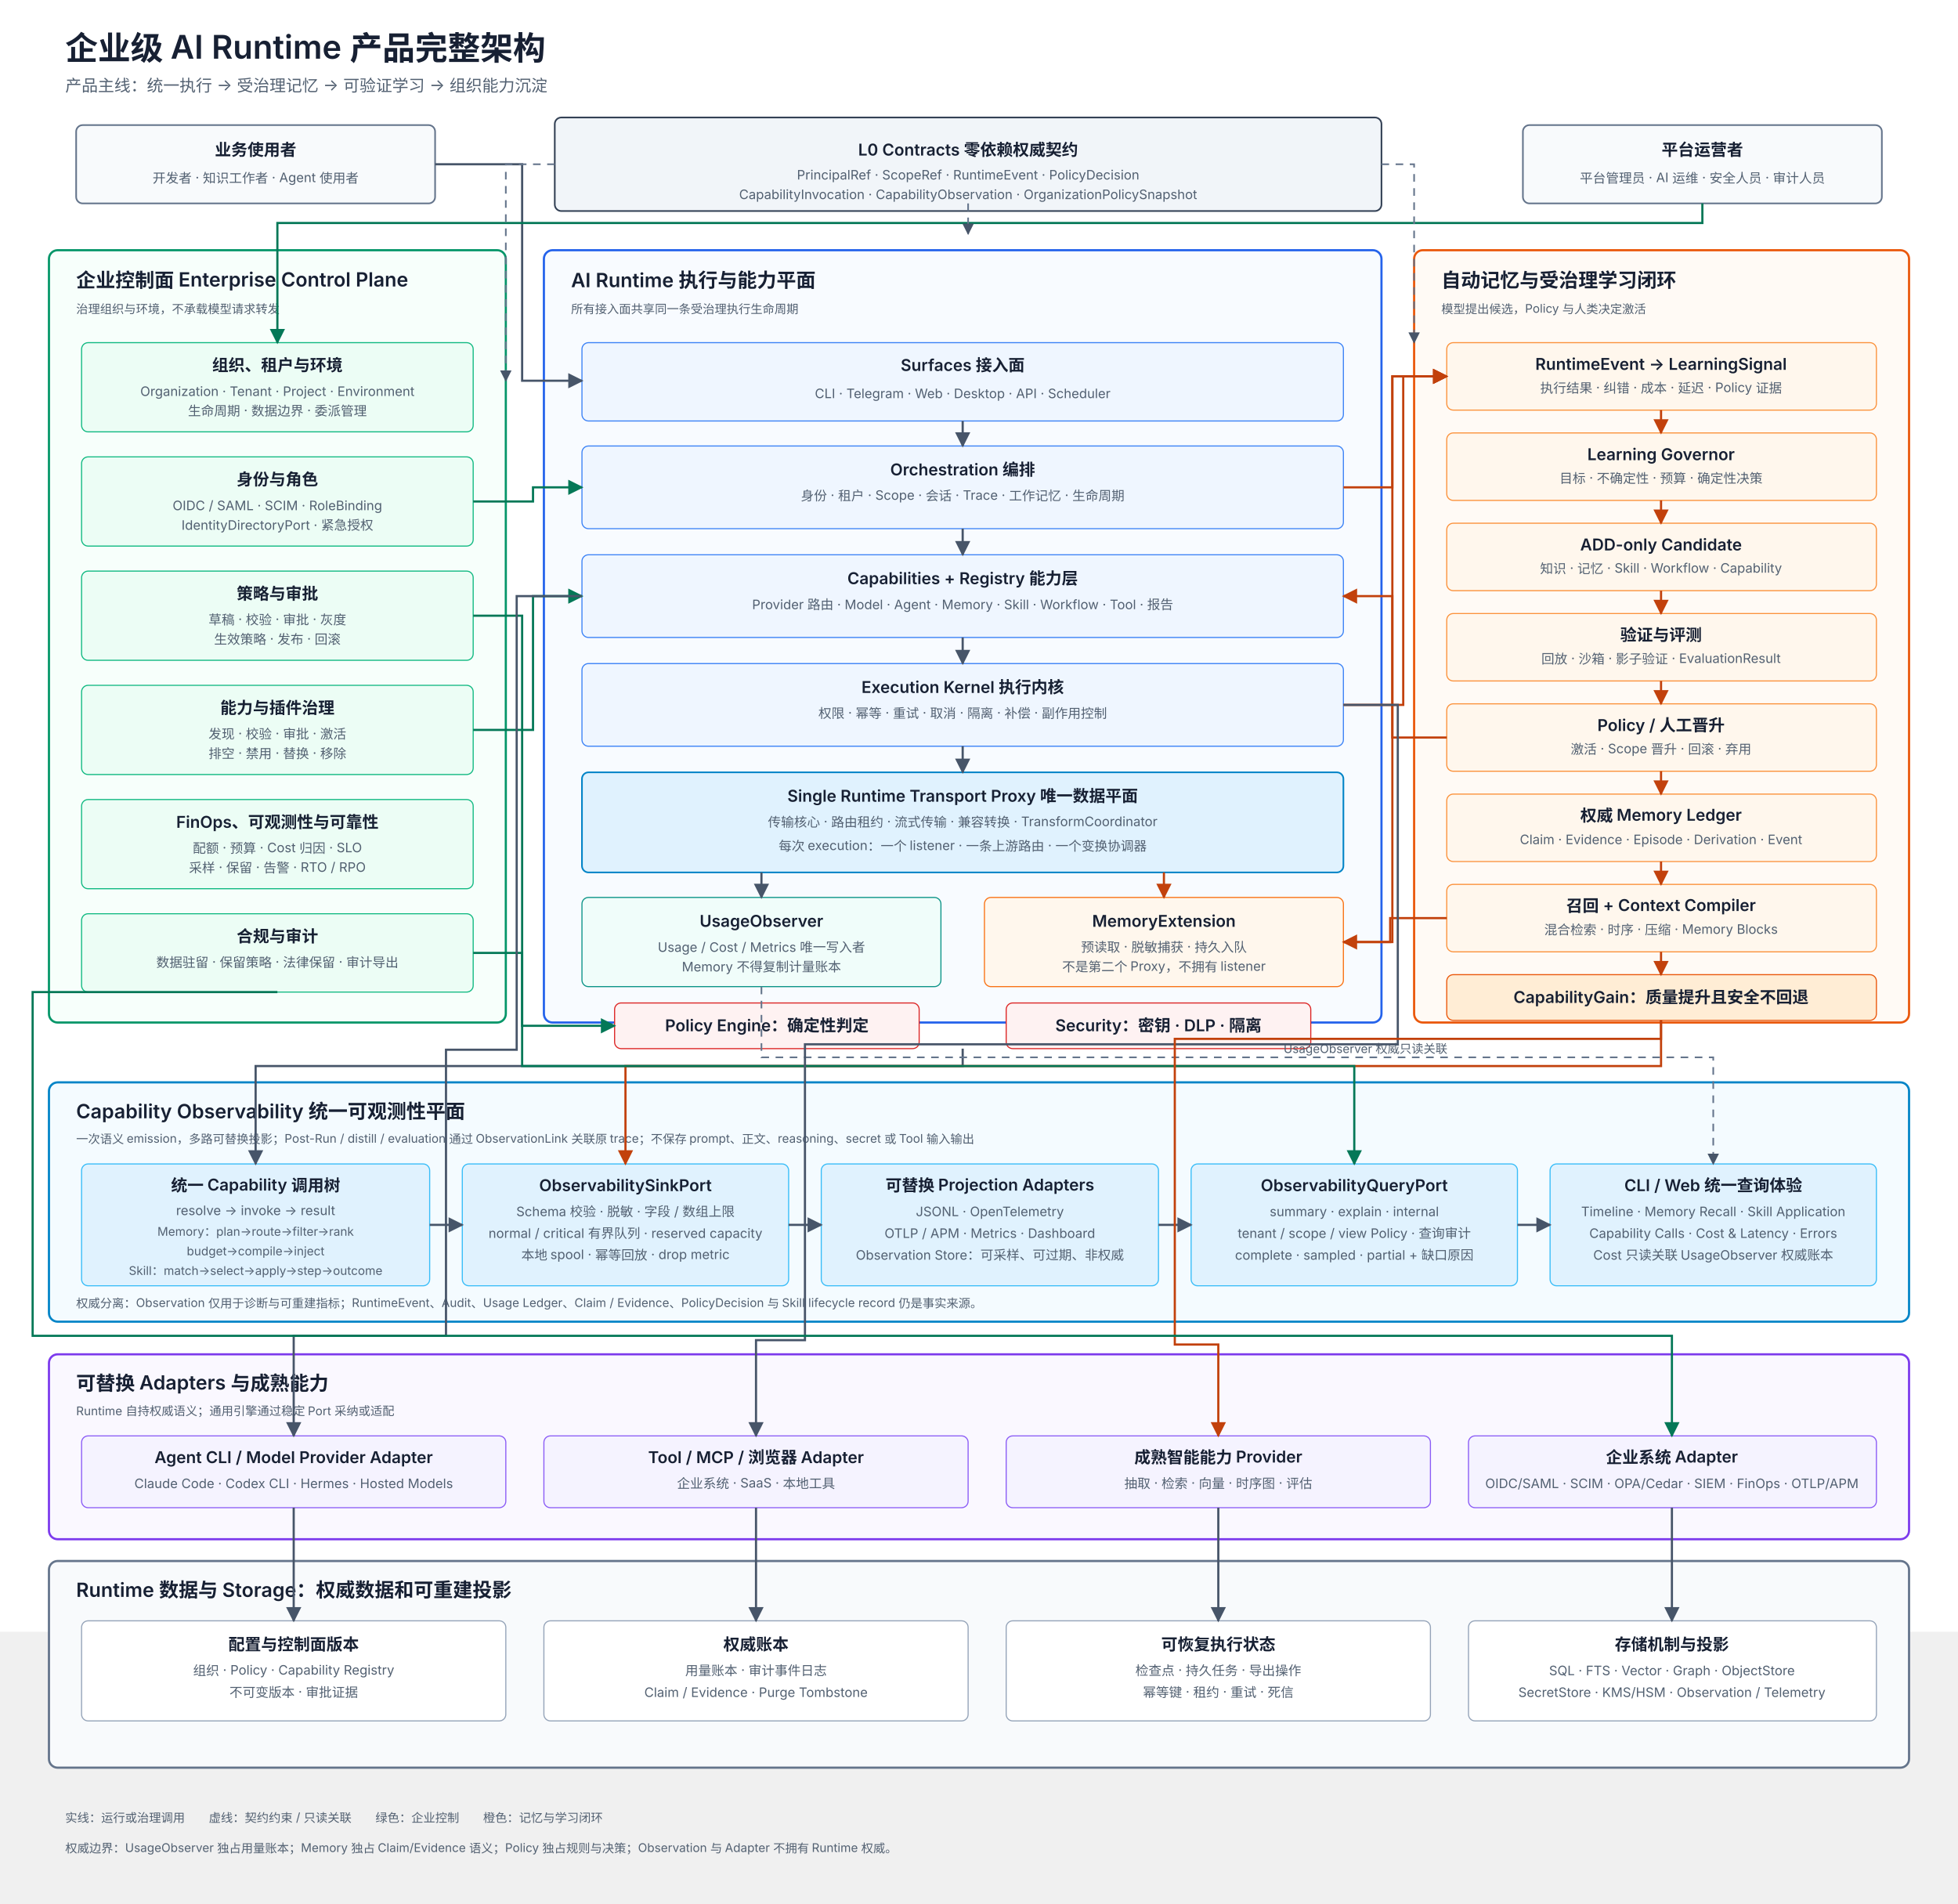
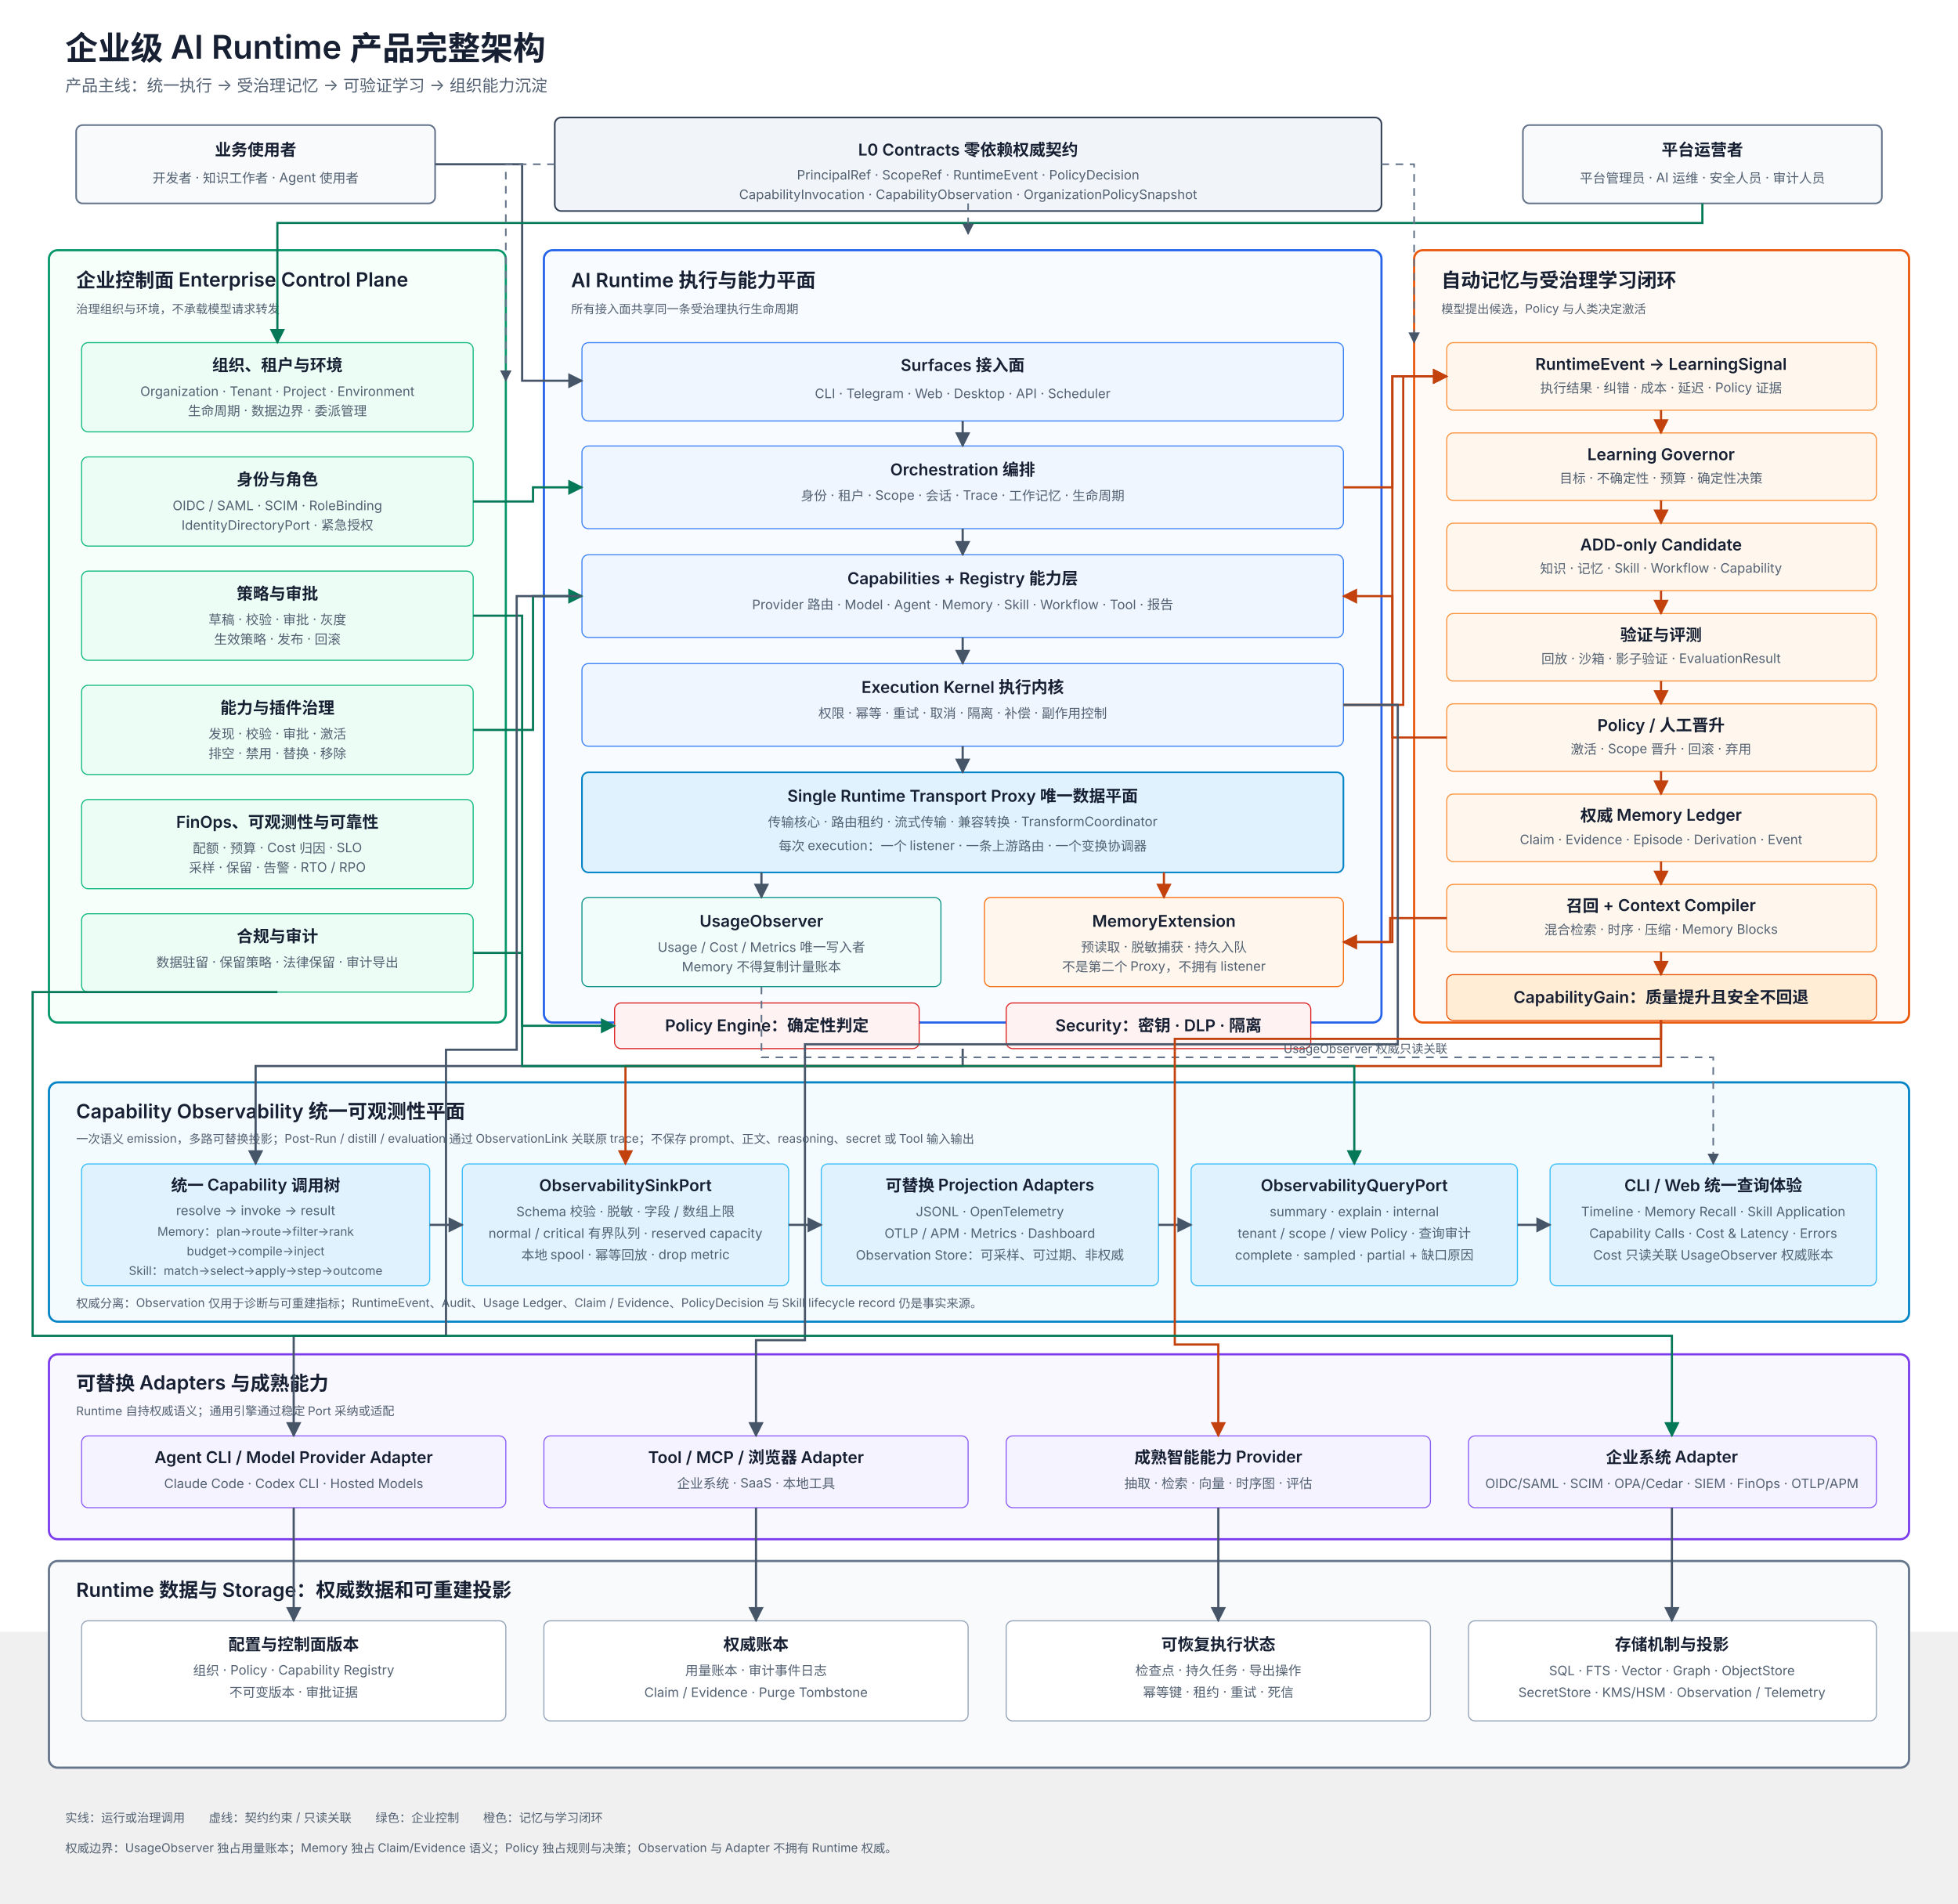
<svg xmlns="http://www.w3.org/2000/svg" width="1800" height="1750" viewBox="0 0 1800 1750" role="img" aria-labelledby="title desc">
  <defs>
    <marker id="arrow" viewBox="0 0 10 10" refX="9" refY="5" markerWidth="7" markerHeight="7" orient="auto-start-reverse">
      <path d="M 0 0 L 10 5 L 0 10 z" fill="#475569" />
    </marker>
    <marker id="arrow-green" viewBox="0 0 10 10" refX="9" refY="5" markerWidth="7" markerHeight="7" orient="auto-start-reverse">
      <path d="M 0 0 L 10 5 L 0 10 z" fill="#047857" />
    </marker>
    <marker id="arrow-orange" viewBox="0 0 10 10" refX="9" refY="5" markerWidth="7" markerHeight="7" orient="auto-start-reverse">
      <path d="M 0 0 L 10 5 L 0 10 z" fill="#c2410c" />
    </marker>
    <style>
      text { font-family: Inter, "PingFang SC", "Microsoft YaHei", "Noto Sans CJK SC", sans-serif; fill: #172033; letter-spacing: 0; }
      .page-title { font-size: 30px; font-weight: 600; }
      .subtitle { font-size: 15px; fill: #526071; }
      .section-title { font-size: 18px; font-weight: 600; }
      .node-title { font-size: 15px; font-weight: 600; }
      .node-body { font-size: 12px; fill: #526071; }
      .small { font-size: 11px; fill: #526071; }
      .edge { fill: none; stroke: #475569; stroke-width: 2; marker-end: url(#arrow); }
      .edge-dashed { fill: none; stroke: #64748b; stroke-width: 1.5; stroke-dasharray: 7 6; marker-end: url(#arrow); }
      .edge-green { fill: none; stroke: #047857; stroke-width: 2; marker-end: url(#arrow-green); }
      .edge-orange { fill: none; stroke: #c2410c; stroke-width: 2; marker-end: url(#arrow-orange); }
    </style>
  </defs>
  <rect width="1800" height="1500" fill="#ffffff" />
  <text x="60" y="55" class="page-title">企业级 AI Runtime 产品完整架构</text>
  <text x="60" y="84" class="subtitle">产品主线：统一执行 → 受治理记忆 → 可验证学习 → 组织能力沉淀</text>
  <rect x="70" y="115" width="330" height="72" rx="6" fill="#f8fafc" stroke="#64748b" stroke-width="1.5" />
  <text x="235" y="143" text-anchor="middle" class="node-title">业务使用者</text>
  <text x="235" y="168" text-anchor="middle" class="node-body">开发者 · 知识工作者 · Agent 使用者</text>
  <rect x="510" y="108" width="760" height="86" rx="6" fill="#f1f5f9" stroke="#334155" stroke-width="1.5" />
  <text x="890" y="143" text-anchor="middle" class="node-title">L0 Contracts 零依赖权威契约</text>
  <text x="890" y="165" text-anchor="middle" class="node-body">PrincipalRef · ScopeRef · RuntimeEvent · PolicyDecision</text>
  <text x="890" y="183" text-anchor="middle" class="node-body">CapabilityInvocation · CapabilityObservation · OrganizationPolicySnapshot</text>
  <rect x="1400" y="115" width="330" height="72" rx="6" fill="#f8fafc" stroke="#64748b" stroke-width="1.5" />
  <text x="1565" y="143" text-anchor="middle" class="node-title">平台运营者</text>
  <text x="1565" y="168" text-anchor="middle" class="node-body">平台管理员 · AI 运维 · 安全人员 · 审计人员</text>
  <rect x="45" y="230" width="420" height="710" rx="8" fill="#f7fffb" stroke="#059669" stroke-width="2" />
  <text x="70" y="264" class="section-title">企业控制面 Enterprise Control Plane</text>
  <text x="70" y="288" class="small">治理组织与环境，不承载模型请求转发</text>
  <rect x="75" y="315" width="360" height="82" rx="6" fill="#ecfdf5" stroke="#10b981" />
  <text x="255" y="341" text-anchor="middle" class="node-title">组织、租户与环境</text>
  <text x="255" y="364" text-anchor="middle" class="node-body">Organization · Tenant · Project · Environment</text>
  <text x="255" y="382" text-anchor="middle" class="node-body">生命周期 · 数据边界 · 委派管理</text>
  <rect x="75" y="420" width="360" height="82" rx="6" fill="#ecfdf5" stroke="#10b981" />
  <text x="255" y="446" text-anchor="middle" class="node-title">身份与角色</text>
  <text x="255" y="469" text-anchor="middle" class="node-body">OIDC / SAML · SCIM · RoleBinding</text>
  <text x="255" y="487" text-anchor="middle" class="node-body">IdentityDirectoryPort · 紧急授权</text>
  <rect x="75" y="525" width="360" height="82" rx="6" fill="#ecfdf5" stroke="#10b981" />
  <text x="255" y="551" text-anchor="middle" class="node-title">策略与审批</text>
  <text x="255" y="574" text-anchor="middle" class="node-body">草稿 · 校验 · 审批 · 灰度</text>
  <text x="255" y="592" text-anchor="middle" class="node-body">生效策略 · 发布 · 回滚</text>
  <rect x="75" y="630" width="360" height="82" rx="6" fill="#ecfdf5" stroke="#10b981" />
  <text x="255" y="656" text-anchor="middle" class="node-title">能力与插件治理</text>
  <text x="255" y="679" text-anchor="middle" class="node-body">发现 · 校验 · 审批 · 激活</text>
  <text x="255" y="697" text-anchor="middle" class="node-body">排空 · 禁用 · 替换 · 移除</text>
  <rect x="75" y="735" width="360" height="82" rx="6" fill="#ecfdf5" stroke="#10b981" />
  <text x="255" y="761" text-anchor="middle" class="node-title">FinOps、可观测性与可靠性</text>
  <text x="255" y="784" text-anchor="middle" class="node-body">配额 · 预算 · Cost 归因 · SLO</text>
  <text x="255" y="802" text-anchor="middle" class="node-body">采样 · 保留 · 告警 · RTO / RPO</text>
  <rect x="75" y="840" width="360" height="72" rx="6" fill="#ecfdf5" stroke="#10b981" />
  <text x="255" y="866" text-anchor="middle" class="node-title">合规与审计</text>
  <text x="255" y="889" text-anchor="middle" class="node-body">数据驻留 · 保留策略 · 法律保留 · 审计导出</text>
  <rect x="500" y="230" width="770" height="710" rx="8" fill="#f8fbff" stroke="#2563eb" stroke-width="2" />
  <text x="525" y="264" class="section-title">AI Runtime 执行与能力平面</text>
  <text x="525" y="288" class="small">所有接入面共享同一条受治理执行生命周期</text>
  <rect x="535" y="315" width="700" height="72" rx="6" fill="#eff6ff" stroke="#3b82f6" />
  <text x="885" y="341" text-anchor="middle" class="node-title">Surfaces 接入面</text>
  <text x="885" y="366" text-anchor="middle" class="node-body">CLI · Telegram · Web · Desktop · API · Scheduler</text>
  <rect x="535" y="410" width="700" height="76" rx="6" fill="#eff6ff" stroke="#3b82f6" />
  <text x="885" y="437" text-anchor="middle" class="node-title">Orchestration 编排</text>
  <text x="885" y="460" text-anchor="middle" class="node-body">身份 · 租户 · Scope · 会话 · Trace · 工作记忆 · 生命周期</text>
  <rect x="535" y="510" width="700" height="76" rx="6" fill="#eff6ff" stroke="#3b82f6" />
  <text x="885" y="537" text-anchor="middle" class="node-title">Capabilities + Registry 能力层</text>
  <text x="885" y="560" text-anchor="middle" class="node-body">Provider 路由 · Model · Agent · Memory · Skill · Workflow · Tool · 报告</text>
  <rect x="535" y="610" width="700" height="76" rx="6" fill="#eff6ff" stroke="#3b82f6" />
  <text x="885" y="637" text-anchor="middle" class="node-title">Execution Kernel 执行内核</text>
  <text x="885" y="660" text-anchor="middle" class="node-body">权限 · 幂等 · 重试 · 取消 · 隔离 · 补偿 · 副作用控制</text>
  <rect x="535" y="710" width="700" height="92" rx="6" fill="#e0f2fe" stroke="#0284c7" stroke-width="1.5" />
  <text x="885" y="737" text-anchor="middle" class="node-title">Single Runtime Transport Proxy 唯一数据平面</text>
  <text x="885" y="760" text-anchor="middle" class="node-body">传输核心 · 路由租约 · 流式传输 · 兼容转换 · TransformCoordinator</text>
  <text x="885" y="782" text-anchor="middle" class="node-body">每次 execution：一个 listener · 一条上游路由 · 一个变换协调器</text>
  <rect x="535" y="825" width="330" height="82" rx="6" fill="#f0fdfa" stroke="#0d9488" />
  <text x="700" y="852" text-anchor="middle" class="node-title">UsageObserver</text>
  <text x="700" y="875" text-anchor="middle" class="node-body">Usage / Cost / Metrics 唯一写入者</text>
  <text x="700" y="893" text-anchor="middle" class="node-body">Memory 不得复制计量账本</text>
  <rect x="905" y="825" width="330" height="82" rx="6" fill="#fff7ed" stroke="#f97316" />
  <text x="1070" y="852" text-anchor="middle" class="node-title">MemoryExtension</text>
  <text x="1070" y="875" text-anchor="middle" class="node-body">预读取 · 脱敏捕获 · 持久入队</text>
  <text x="1070" y="893" text-anchor="middle" class="node-body">不是第二个 Proxy，不拥有 listener</text>
  <rect x="565" y="922" width="280" height="42" rx="6" fill="#fef2f2" stroke="#dc2626" />
  <text x="705" y="948" text-anchor="middle" class="node-title">Policy Engine：确定性判定</text>
  <rect x="925" y="922" width="280" height="42" rx="6" fill="#fef2f2" stroke="#dc2626" />
  <text x="1065" y="948" text-anchor="middle" class="node-title">Security：密钥 · DLP · 隔离</text>
  <rect x="1300" y="230" width="455" height="710" rx="8" fill="#fffaf5" stroke="#ea580c" stroke-width="2" />
  <text x="1325" y="264" class="section-title">自动记忆与受治理学习闭环</text>
  <text x="1325" y="288" class="small">模型提出候选，Policy 与人类决定激活</text>
  <rect x="1330" y="315" width="395" height="62" rx="6" fill="#fff7ed" stroke="#fb923c" />
  <text x="1527" y="340" text-anchor="middle" class="node-title">RuntimeEvent → LearningSignal</text>
  <text x="1527" y="361" text-anchor="middle" class="node-body">执行结果 · 纠错 · 成本 · 延迟 · Policy 证据</text>
  <rect x="1330" y="398" width="395" height="62" rx="6" fill="#fff7ed" stroke="#fb923c" />
  <text x="1527" y="423" text-anchor="middle" class="node-title">Learning Governor</text>
  <text x="1527" y="444" text-anchor="middle" class="node-body">目标 · 不确定性 · 预算 · 确定性决策</text>
  <rect x="1330" y="481" width="395" height="62" rx="6" fill="#fff7ed" stroke="#fb923c" />
  <text x="1527" y="506" text-anchor="middle" class="node-title">ADD-only Candidate</text>
  <text x="1527" y="527" text-anchor="middle" class="node-body">知识 · 记忆 · Skill · Workflow · Capability</text>
  <rect x="1330" y="564" width="395" height="62" rx="6" fill="#fff7ed" stroke="#fb923c" />
  <text x="1527" y="589" text-anchor="middle" class="node-title">验证与评测</text>
  <text x="1527" y="610" text-anchor="middle" class="node-body">回放 · 沙箱 · 影子验证 · EvaluationResult</text>
  <rect x="1330" y="647" width="395" height="62" rx="6" fill="#fff7ed" stroke="#fb923c" />
  <text x="1527" y="672" text-anchor="middle" class="node-title">Policy / 人工晋升</text>
  <text x="1527" y="693" text-anchor="middle" class="node-body">激活 · Scope 晋升 · 回滚 · 弃用</text>
  <rect x="1330" y="730" width="395" height="62" rx="6" fill="#fff7ed" stroke="#fb923c" />
  <text x="1527" y="755" text-anchor="middle" class="node-title">权威 Memory Ledger</text>
  <text x="1527" y="776" text-anchor="middle" class="node-body">Claim · Evidence · Episode · Derivation · Event</text>
  <rect x="1330" y="813" width="395" height="62" rx="6" fill="#fff7ed" stroke="#fb923c" />
  <text x="1527" y="838" text-anchor="middle" class="node-title">召回 + Context Compiler</text>
  <text x="1527" y="859" text-anchor="middle" class="node-body">混合检索 · 时序 · 压缩 · Memory Blocks</text>
  <rect x="1330" y="896" width="395" height="42" rx="6" fill="#ffedd5" stroke="#ea580c" />
  <text x="1527" y="922" text-anchor="middle" class="node-title">CapabilityGain：质量提升且安全不回退</text>
  <rect x="45" y="995" width="1710" height="220" rx="8" fill="#f4fbff" stroke="#0284c7" stroke-width="2" />
  <text x="70" y="1028" class="section-title">Capability Observability 统一可观测性平面</text>
  <text x="70" y="1051" class="small">一次语义 emission，多路可替换投影；Post-Run / distill / evaluation 通过 ObservationLink 关联原 trace；不保存 prompt、正文、reasoning、secret 或 Tool 输入输出</text>
  <rect x="75" y="1070" width="320" height="112" rx="6" fill="#e0f2fe" stroke="#38bdf8" />
  <text x="235" y="1095" text-anchor="middle" class="node-title">统一 Capability 调用树</text>
  <text x="235" y="1117" text-anchor="middle" class="node-body">resolve → invoke → result</text>
  <text x="235" y="1136" text-anchor="middle" class="small">Memory：plan→route→filter→rank</text>
  <text x="235" y="1154" text-anchor="middle" class="small">budget→compile→inject</text>
  <text x="235" y="1172" text-anchor="middle" class="small">Skill：match→select→apply→step→outcome</text>
  <rect x="425" y="1070" width="300" height="112" rx="6" fill="#e0f2fe" stroke="#38bdf8" />
  <text x="575" y="1095" text-anchor="middle" class="node-title">ObservabilitySinkPort</text>
  <text x="575" y="1118" text-anchor="middle" class="node-body">Schema 校验 · 脱敏 · 字段 / 数组上限</text>
  <text x="575" y="1138" text-anchor="middle" class="node-body">normal / critical 有界队列 · reserved capacity</text>
  <text x="575" y="1158" text-anchor="middle" class="node-body">本地 spool · 幂等回放 · drop metric</text>
  <rect x="755" y="1070" width="310" height="112" rx="6" fill="#e0f2fe" stroke="#38bdf8" />
  <text x="910" y="1095" text-anchor="middle" class="node-title">可替换 Projection Adapters</text>
  <text x="910" y="1118" text-anchor="middle" class="node-body">JSONL · OpenTelemetry</text>
  <text x="910" y="1138" text-anchor="middle" class="node-body">OTLP / APM · Metrics · Dashboard</text>
  <text x="910" y="1158" text-anchor="middle" class="node-body">Observation Store：可采样、可过期、非权威</text>
  <rect x="1095" y="1070" width="300" height="112" rx="6" fill="#e0f2fe" stroke="#38bdf8" />
  <text x="1245" y="1095" text-anchor="middle" class="node-title">ObservabilityQueryPort</text>
  <text x="1245" y="1118" text-anchor="middle" class="node-body">summary · explain · internal</text>
  <text x="1245" y="1138" text-anchor="middle" class="node-body">tenant / scope / view Policy · 查询审计</text>
  <text x="1245" y="1158" text-anchor="middle" class="node-body">complete · sampled · partial + 缺口原因</text>
  <rect x="1425" y="1070" width="300" height="112" rx="6" fill="#e0f2fe" stroke="#38bdf8" />
  <text x="1575" y="1095" text-anchor="middle" class="node-title">CLI / Web 统一查询体验</text>
  <text x="1575" y="1118" text-anchor="middle" class="node-body">Timeline · Memory Recall · Skill Application</text>
  <text x="1575" y="1138" text-anchor="middle" class="node-body">Capability Calls · Cost &amp; Latency · Errors</text>
  <text x="1575" y="1158" text-anchor="middle" class="node-body">Cost 只读关联 UsageObserver 权威账本</text>
  <path class="edge" d="M 395 1126 H 425" />
  <path class="edge" d="M 725 1126 H 755" />
  <path class="edge" d="M 1065 1126 H 1095" />
  <path class="edge" d="M 1395 1126 H 1425" />
  <text x="70" y="1202" class="small">权威分离：Observation 仅用于诊断与可重建指标；RuntimeEvent、Audit、Usage Ledger、Claim / Evidence、PolicyDecision 与 Skill lifecycle record 仍是事实来源。</text>
  <rect x="45" y="1245" width="1710" height="170" rx="8" fill="#faf8ff" stroke="#7c3aed" stroke-width="2" />
  <text x="70" y="1278" class="section-title">可替换 Adapters 与成熟能力</text>
  <text x="70" y="1301" class="small">Runtime 自持权威语义；通用引擎通过稳定 Port 采纳或适配</text>
  <rect x="75" y="1320" width="390" height="66" rx="6" fill="#f5f3ff" stroke="#8b5cf6" />
  <text x="270" y="1345" text-anchor="middle" class="node-title">Agent CLI / Model Provider Adapter</text>
-   <text x="270" y="1368" text-anchor="middle" class="node-body">Claude Code · Codex CLI · Hermes · Hosted Models</text>
+   <text x="270" y="1368" text-anchor="middle" class="node-body">Claude Code · Codex CLI · Hosted Models</text>
  <rect x="500" y="1320" width="390" height="66" rx="6" fill="#f5f3ff" stroke="#8b5cf6" />
  <text x="695" y="1345" text-anchor="middle" class="node-title">Tool / MCP / 浏览器 Adapter</text>
  <text x="695" y="1368" text-anchor="middle" class="node-body">企业系统 · SaaS · 本地工具</text>
  <rect x="925" y="1320" width="390" height="66" rx="6" fill="#f5f3ff" stroke="#8b5cf6" />
  <text x="1120" y="1345" text-anchor="middle" class="node-title">成熟智能能力 Provider</text>
  <text x="1120" y="1368" text-anchor="middle" class="node-body">抽取 · 检索 · 向量 · 时序图 · 评估</text>
  <rect x="1350" y="1320" width="375" height="66" rx="6" fill="#f5f3ff" stroke="#8b5cf6" />
  <text x="1537" y="1345" text-anchor="middle" class="node-title">企业系统 Adapter</text>
  <text x="1537" y="1368" text-anchor="middle" class="node-body">OIDC/SAML · SCIM · OPA/Cedar · SIEM · FinOps · OTLP/APM</text>
  <rect x="45" y="1435" width="1710" height="190" rx="8" fill="#f8fafc" stroke="#64748b" stroke-width="2" />
  <text x="70" y="1468" class="section-title">Runtime 数据与 Storage：权威数据和可重建投影</text>
  <rect x="75" y="1490" width="390" height="92" rx="6" fill="#ffffff" stroke="#94a3b8" />
  <text x="270" y="1517" text-anchor="middle" class="node-title">配置与控制面版本</text>
  <text x="270" y="1540" text-anchor="middle" class="node-body">组织 · Policy · Capability Registry</text>
  <text x="270" y="1560" text-anchor="middle" class="node-body">不可变版本 · 审批证据</text>
  <rect x="500" y="1490" width="390" height="92" rx="6" fill="#ffffff" stroke="#94a3b8" />
  <text x="695" y="1517" text-anchor="middle" class="node-title">权威账本</text>
  <text x="695" y="1540" text-anchor="middle" class="node-body">用量账本 · 审计事件日志</text>
  <text x="695" y="1560" text-anchor="middle" class="node-body">Claim / Evidence · Purge Tombstone</text>
  <rect x="925" y="1490" width="390" height="92" rx="6" fill="#ffffff" stroke="#94a3b8" />
  <text x="1120" y="1517" text-anchor="middle" class="node-title">可恢复执行状态</text>
  <text x="1120" y="1540" text-anchor="middle" class="node-body">检查点 · 持久任务 · 导出操作</text>
  <text x="1120" y="1560" text-anchor="middle" class="node-body">幂等键 · 租约 · 重试 · 死信</text>
  <rect x="1350" y="1490" width="375" height="92" rx="6" fill="#ffffff" stroke="#94a3b8" />
  <text x="1537" y="1517" text-anchor="middle" class="node-title">存储机制与投影</text>
  <text x="1537" y="1540" text-anchor="middle" class="node-body">SQL · FTS · Vector · Graph · ObjectStore</text>
  <text x="1537" y="1560" text-anchor="middle" class="node-body">SecretStore · KMS/HSM · Observation / Telemetry</text>
  <path class="edge" d="M 400 151 H 480 V 350 H 535" />
  <path class="edge-green" d="M 1565 187 V 205 H 255 V 315" />
  <path class="edge" d="M 885 387 V 410" />
  <path class="edge" d="M 885 486 V 510" />
  <path class="edge" d="M 885 586 V 610" />
  <path class="edge" d="M 885 686 V 710" />
  <path class="edge" d="M 700 802 V 825" />
  <path class="edge-orange" d="M 1070 802 V 825" />
  <path class="edge-dashed" d="M 510 151 H 465 V 350" />
  <path class="edge-dashed" d="M 890 187 V 215" />
  <path class="edge-dashed" d="M 1270 151 H 1300 V 315" />
  <path class="edge-green" d="M 435 461 H 490 V 448 H 535" />
  <path class="edge-green" d="M 435 566 H 480 V 943 H 565" />
  <path class="edge-green" d="M 435 671 H 490 V 548 H 535" />
  <path class="edge-orange" d="M 1235 448 H 1280 V 346 H 1330" />
  <path class="edge-orange" d="M 1235 648 H 1290 V 346 H 1330" />
  <path class="edge-orange" d="M 1235 866 H 1280 V 346 H 1330" />
  <path class="edge-orange" d="M 1527 377 V 398" />
  <path class="edge-orange" d="M 1527 460 V 481" />
  <path class="edge-orange" d="M 1527 543 V 564" />
  <path class="edge-orange" d="M 1527 626 V 647" />
  <path class="edge-orange" d="M 1527 709 V 730" />
  <path class="edge-orange" d="M 1527 792 V 813" />
  <path class="edge-orange" d="M 1527 875 V 896" />
  <path class="edge-orange" d="M 1330 678 H 1280 V 548 H 1235" />
  <path class="edge-orange" d="M 1330 844 H 1278 V 866 H 1235" />
  <path class="edge" d="M 885 964 V 980 H 235 V 1070" />
  <path class="edge-orange" d="M 1527 938 V 980 H 575 V 1070" />
  <path class="edge-green" d="M 435 876 H 480 V 980 H 1245 V 1070" />
  <path class="edge-dashed" d="M 700 907 V 972 H 1575 V 1070" />
  <text x="1180" y="968" class="small">UsageObserver 权威只读关联</text>
  <path class="edge" d="M 535 548 H 475 V 965 H 410 V 1228 H 270 V 1320" />
  <path class="edge" d="M 1235 648 H 1285 V 960 H 740 V 1232 H 695 V 1320" />
  <path class="edge-orange" d="M 1527 938 V 955 H 1080 V 1236 H 1120 V 1320" />
  <path class="edge-green" d="M 255 912 H 30 V 1228 H 1537 V 1320" />
  <path class="edge" d="M 270 1386 V 1490" />
  <path class="edge" d="M 695 1386 V 1490" />
  <path class="edge" d="M 1120 1386 V 1490" />
  <path class="edge" d="M 1537 1386 V 1490" />
  <text x="60" y="1675" class="small">实线：运行或治理调用　　虚线：契约约束 / 只读关联　　绿色：企业控制　　橙色：记忆与学习闭环</text>
  <text x="60" y="1703" class="small">权威边界：UsageObserver 独占用量账本；Memory 独占 Claim/Evidence 语义；Policy 独占规则与决策；Observation 与 Adapter 不拥有 Runtime 权威。</text>
</svg>
